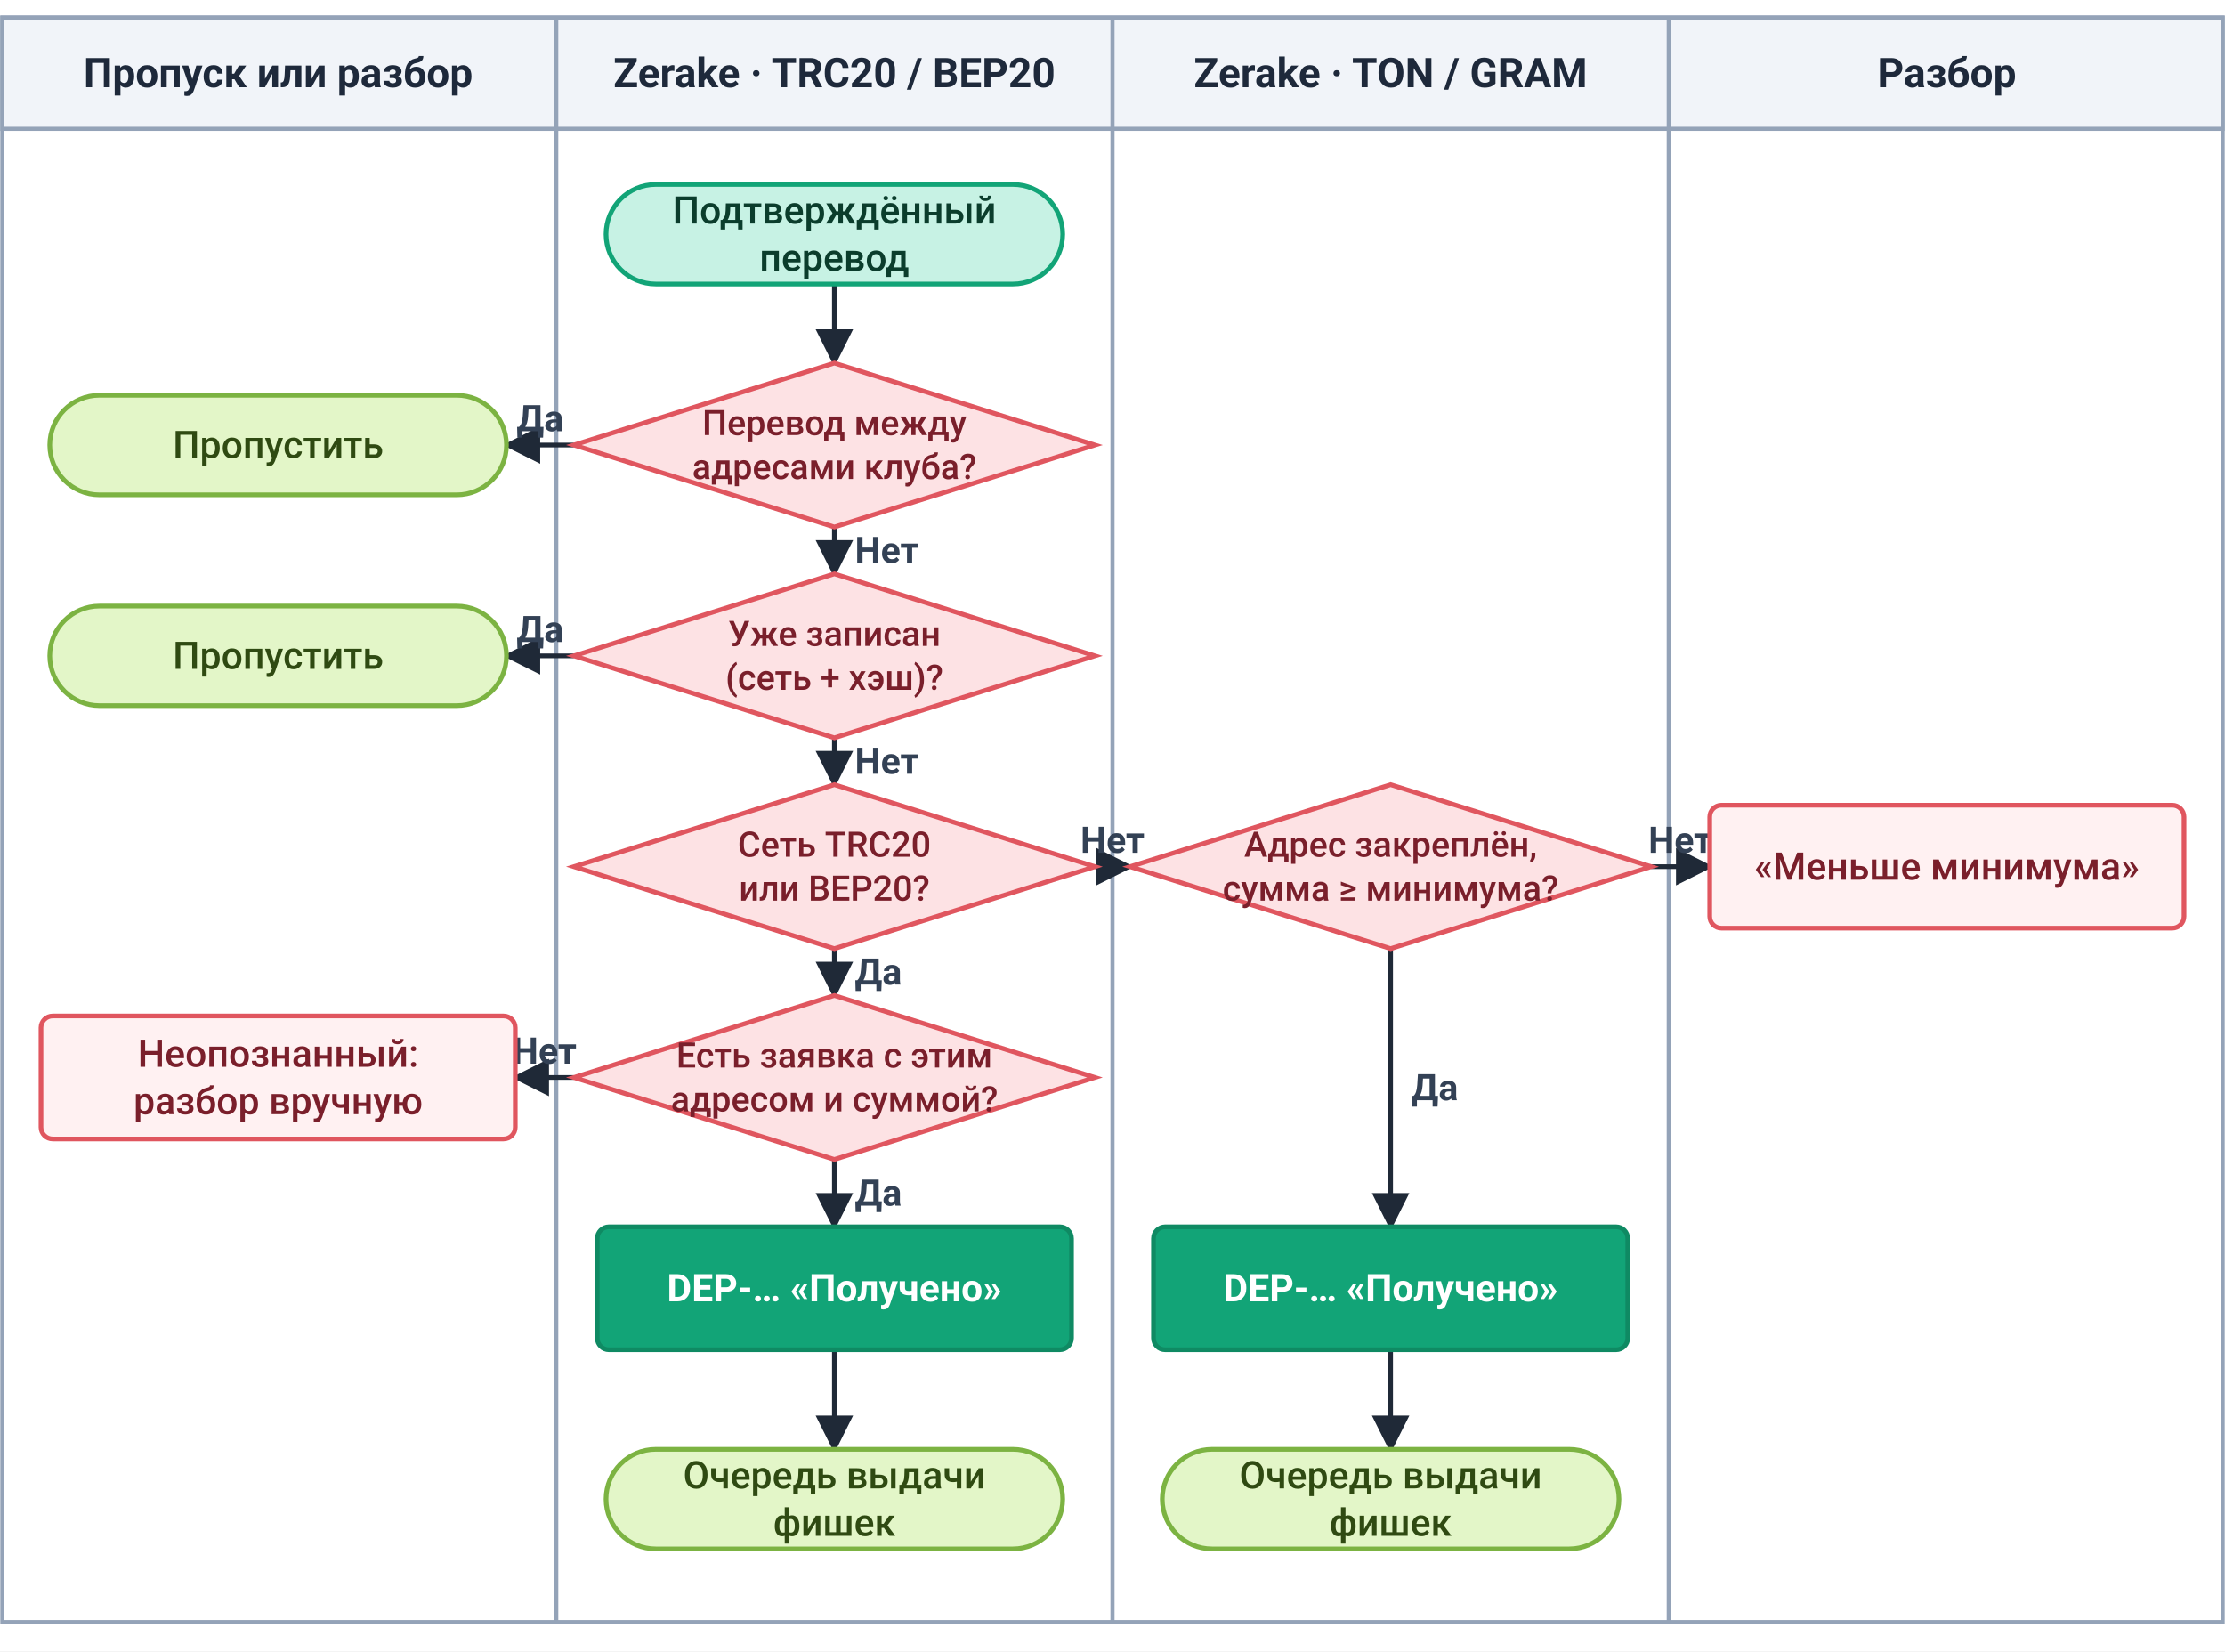
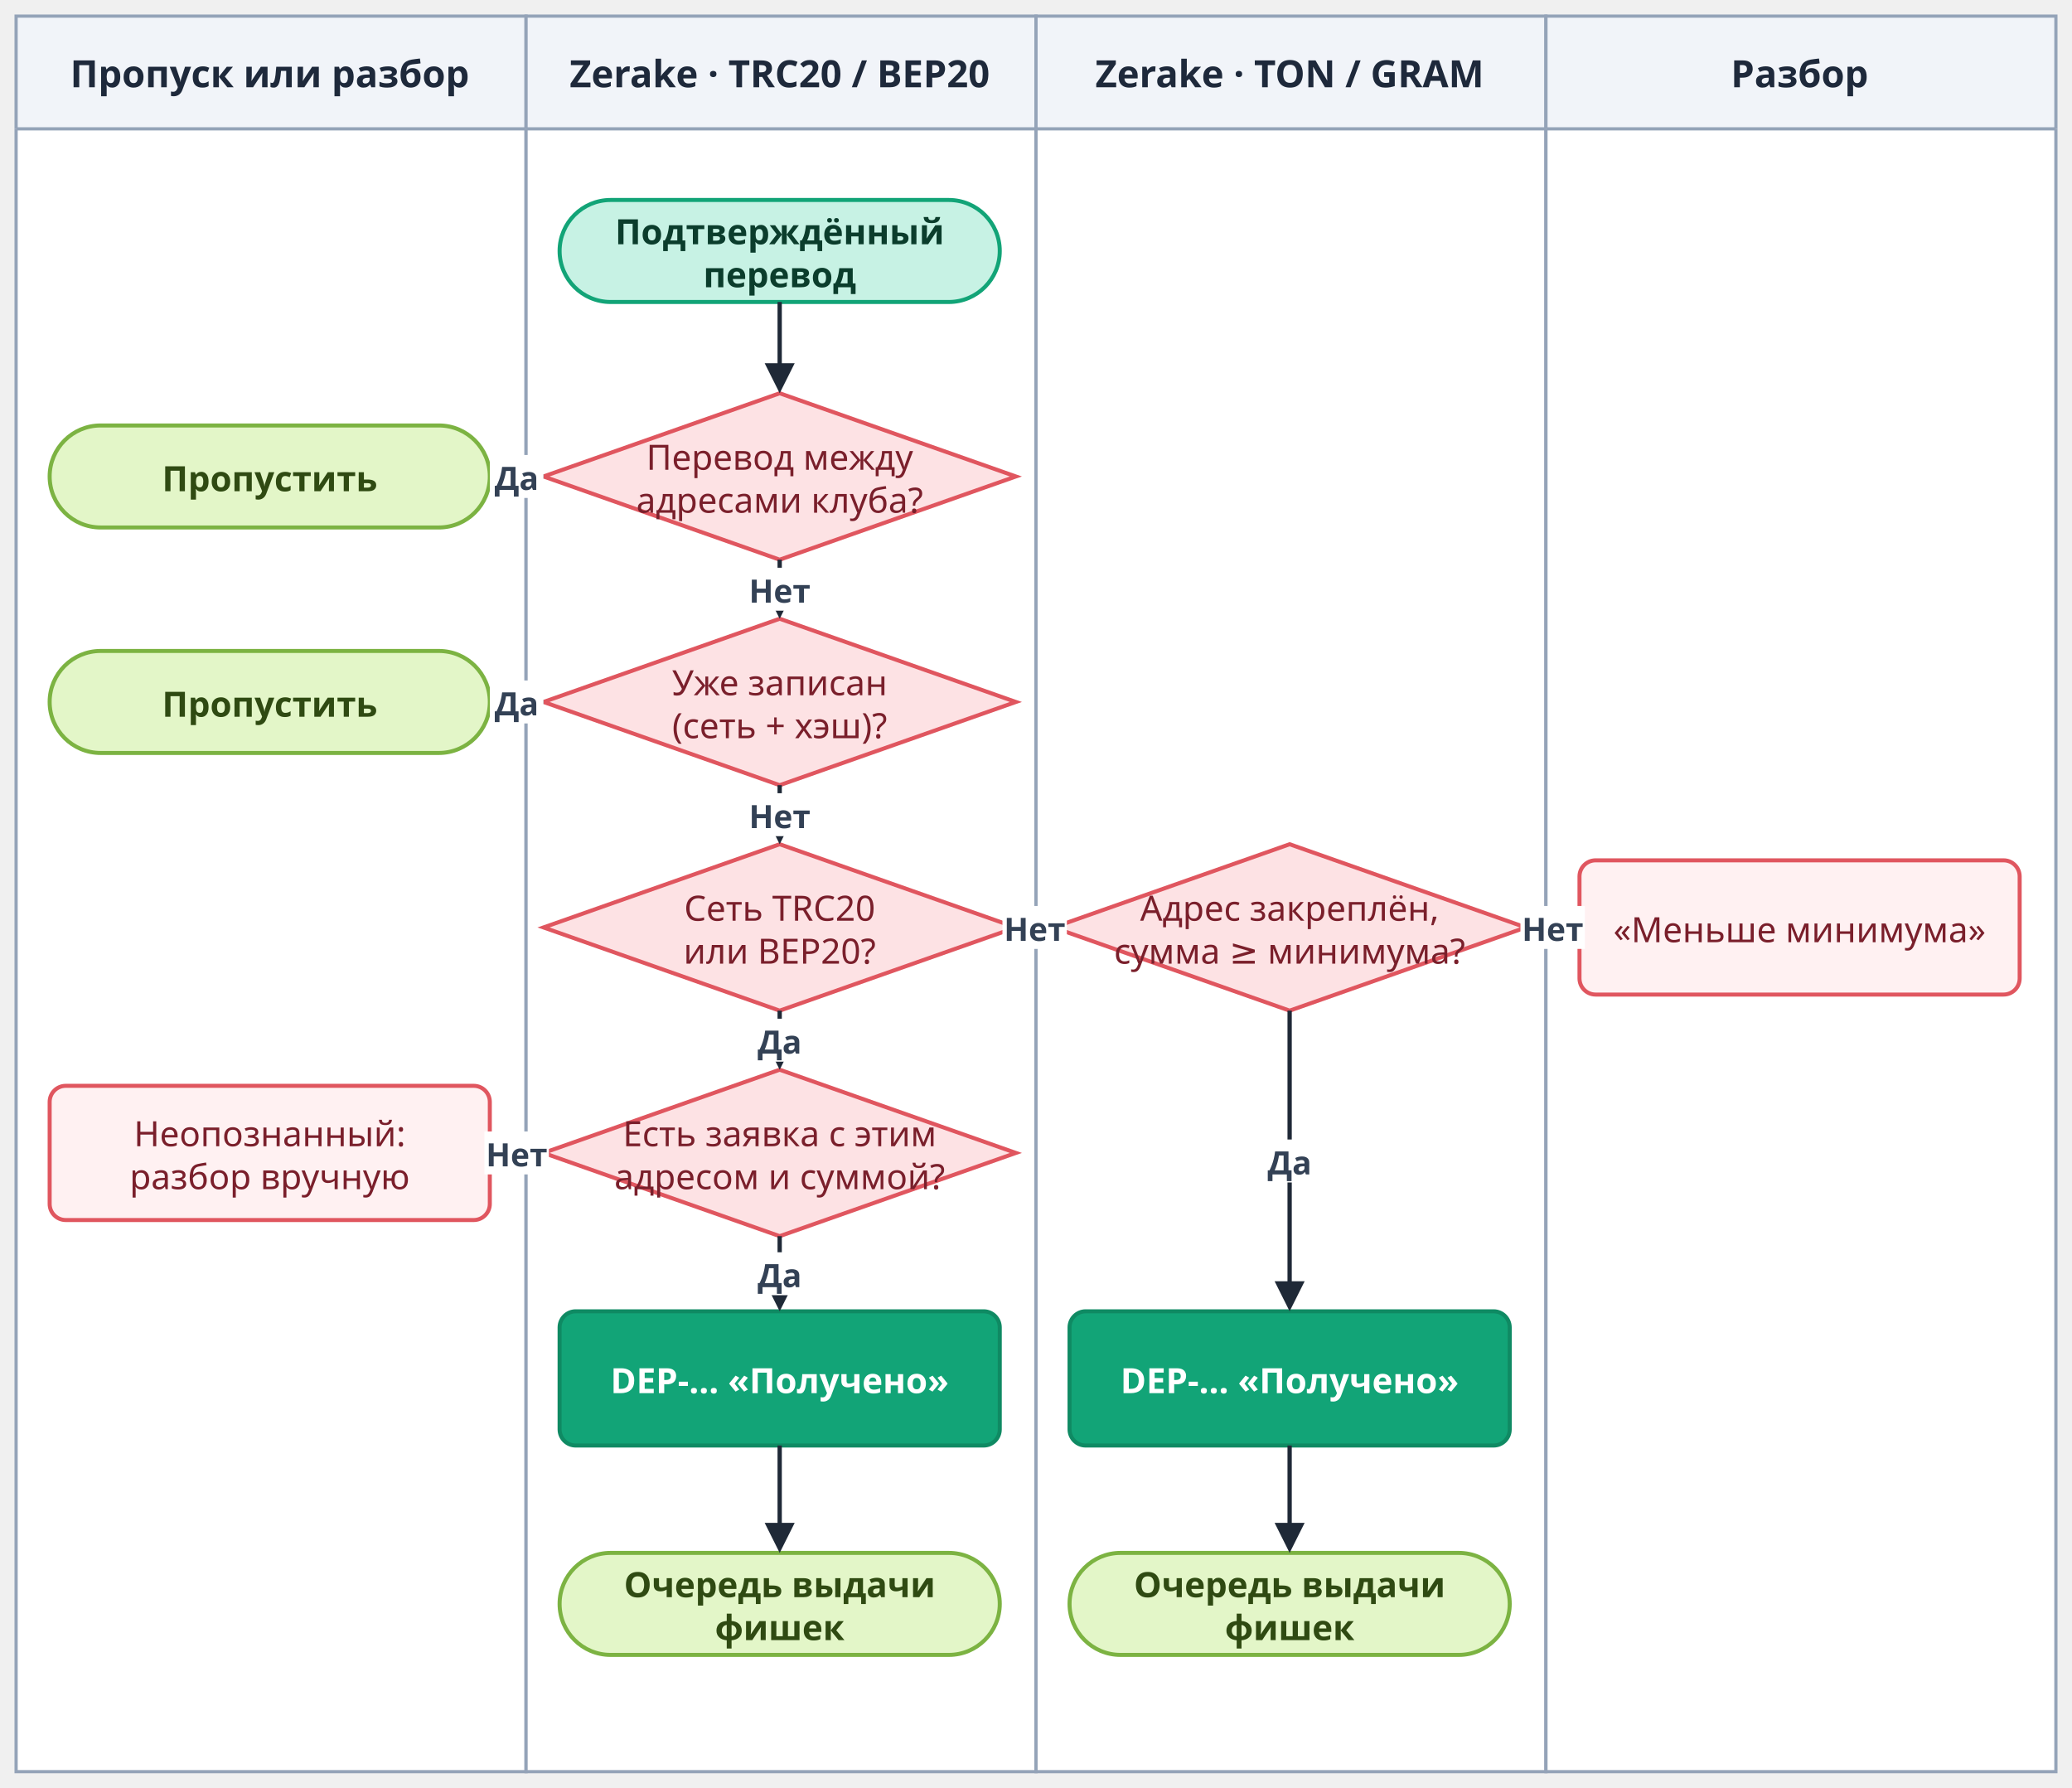
- <svg xmlns="http://www.w3.org/2000/svg" viewBox="0 0 760 564" width="760" height="564" font-family="Segoe UI, -apple-system, Roboto, Helvetica, Arial, sans-serif">
-   <defs>
-     <marker id="arr" viewBox="0 0 10 10" refX="9" refY="5" markerWidth="8" markerHeight="8" orient="auto-start-reverse">
-       <path d="M0,0 L10,5 L0,10 z" fill="#1f2937" />
-     </marker>
-   </defs>
-   <rect width="760" height="564" fill="#ffffff" />
-   <rect x="0.8" y="6" width="758.4" height="548" fill="#ffffff" stroke="#94a3b8" stroke-width="1.4" />
-   <rect x="0.8" y="6" width="758.4" height="38" fill="#f1f4f9" stroke="#94a3b8" stroke-width="1.4" />
-   <text x="95.0" y="25.0" text-anchor="middle" dominant-baseline="central" font-size="14" font-weight="600" fill="#1e293b">Пропуск или разбор</text>
-   <line x1="190" y1="6" x2="190" y2="554" stroke="#94a3b8" stroke-width="1.4" />
-   <text x="285.0" y="25.0" text-anchor="middle" dominant-baseline="central" font-size="14" font-weight="600" fill="#1e293b">Zerake · TRC20 / BEP20</text>
-   <line x1="380" y1="6" x2="380" y2="554" stroke="#94a3b8" stroke-width="1.4" />
-   <text x="475.0" y="25.0" text-anchor="middle" dominant-baseline="central" font-size="14" font-weight="600" fill="#1e293b">Zerake · TON / GRAM</text>
-   <line x1="570" y1="6" x2="570" y2="554" stroke="#94a3b8" stroke-width="1.4" />
-   <text x="665.0" y="25.0" text-anchor="middle" dominant-baseline="central" font-size="14" font-weight="600" fill="#1e293b">Разбор</text>
-   <path d="M285.0,97.0 L285.0,124.0" fill="none" stroke="#1f2937" stroke-width="1.6" marker-end="url(#arr)" />
-   <path d="M196.0,152.0 L173.0,152.0" fill="none" stroke="#1f2937" stroke-width="1.6" marker-end="url(#arr)" />
-   <text x="184.5" y="143.0" text-anchor="middle" dominant-baseline="central" font-size="12.5" font-weight="600" fill="#334155">Да</text>
-   <path d="M285.0,180.0 L285.0,196.0" fill="none" stroke="#1f2937" stroke-width="1.6" marker-end="url(#arr)" />
-   <text x="292.0" y="188.0" text-anchor="start" dominant-baseline="central" font-size="12.5" font-weight="600" fill="#334155">Нет</text>
-   <path d="M196.0,224.0 L173.0,224.0" fill="none" stroke="#1f2937" stroke-width="1.6" marker-end="url(#arr)" />
-   <text x="184.5" y="215.0" text-anchor="middle" dominant-baseline="central" font-size="12.5" font-weight="600" fill="#334155">Да</text>
-   <path d="M285.0,252.0 L285.0,268.0" fill="none" stroke="#1f2937" stroke-width="1.6" marker-end="url(#arr)" />
-   <text x="292.0" y="260.0" text-anchor="start" dominant-baseline="central" font-size="12.5" font-weight="600" fill="#334155">Нет</text>
-   <path d="M374.0,296.0 L386.0,296.0" fill="none" stroke="#1f2937" stroke-width="1.6" marker-end="url(#arr)" />
-   <text x="380.0" y="287.0" text-anchor="middle" dominant-baseline="central" font-size="12.5" font-weight="600" fill="#334155">Нет</text>
-   <path d="M285.0,324.0 L285.0,340.0" fill="none" stroke="#1f2937" stroke-width="1.6" marker-end="url(#arr)" />
-   <text x="292.0" y="332.0" text-anchor="start" dominant-baseline="central" font-size="12.5" font-weight="600" fill="#334155">Да</text>
-   <path d="M564.0,296.0 L584.0,296.0" fill="none" stroke="#1f2937" stroke-width="1.6" marker-end="url(#arr)" />
-   <text x="574.0" y="287.0" text-anchor="middle" dominant-baseline="central" font-size="12.5" font-weight="600" fill="#334155">Нет</text>
-   <path d="M475.0,324.0 L475.0,419.0" fill="none" stroke="#1f2937" stroke-width="1.6" marker-end="url(#arr)" />
-   <text x="482.0" y="371.5" text-anchor="start" dominant-baseline="central" font-size="12.5" font-weight="600" fill="#334155">Да</text>
-   <path d="M285.0,396.0 L285.0,419.0" fill="none" stroke="#1f2937" stroke-width="1.6" marker-end="url(#arr)" />
-   <text x="292.0" y="407.5" text-anchor="start" dominant-baseline="central" font-size="12.5" font-weight="600" fill="#334155">Да</text>
-   <path d="M196.0,368.0 L176.0,368.0" fill="none" stroke="#1f2937" stroke-width="1.6" marker-end="url(#arr)" />
-   <text x="186.0" y="359.0" text-anchor="middle" dominant-baseline="central" font-size="12.5" font-weight="600" fill="#334155">Нет</text>
-   <path d="M285.0,461.0 L285.0,495.0" fill="none" stroke="#1f2937" stroke-width="1.6" marker-end="url(#arr)" />
-   <path d="M475.0,461.0 L475.0,495.0" fill="none" stroke="#1f2937" stroke-width="1.6" marker-end="url(#arr)" />
-   <rect x="207.0" y="63.0" width="156" height="34" rx="17.0" fill="#c7f2e4" stroke="#12a477" stroke-width="1.6" />
-   <text x="285.0" y="71.9" text-anchor="middle" dominant-baseline="central" font-size="13" font-weight="500" fill="#0b3d2c">Подтверждённый</text>
-   <text x="285.0" y="88.1" text-anchor="middle" dominant-baseline="central" font-size="13" font-weight="500" fill="#0b3d2c">перевод</text>
-   <polygon points="285.0,124.0 374.0,152.0 285.0,180.0 196.0,152.0" fill="#fde2e4" stroke="#e0565f" stroke-width="1.6" />
-   <text x="285.0" y="144.5" text-anchor="middle" dominant-baseline="central" font-size="12" font-weight="500" fill="#7a1f2b">Перевод между</text>
-   <text x="285.0" y="159.5" text-anchor="middle" dominant-baseline="central" font-size="12" font-weight="500" fill="#7a1f2b">адресами клуба?</text>
-   <rect x="17.0" y="135.0" width="156" height="34" rx="17.0" fill="#e3f6c8" stroke="#7cb342" stroke-width="1.6" />
-   <text x="95.0" y="152.0" text-anchor="middle" dominant-baseline="central" font-size="13" font-weight="500" fill="#2f4a12">Пропустить</text>
-   <polygon points="285.0,196.0 374.0,224.0 285.0,252.0 196.0,224.0" fill="#fde2e4" stroke="#e0565f" stroke-width="1.6" />
-   <text x="285.0" y="216.5" text-anchor="middle" dominant-baseline="central" font-size="12" font-weight="500" fill="#7a1f2b">Уже записан</text>
-   <text x="285.0" y="231.5" text-anchor="middle" dominant-baseline="central" font-size="12" font-weight="500" fill="#7a1f2b">(сеть + хэш)?</text>
-   <rect x="17.0" y="207.0" width="156" height="34" rx="17.0" fill="#e3f6c8" stroke="#7cb342" stroke-width="1.6" />
-   <text x="95.0" y="224.0" text-anchor="middle" dominant-baseline="central" font-size="13" font-weight="500" fill="#2f4a12">Пропустить</text>
-   <polygon points="285.0,268.0 374.0,296.0 285.0,324.0 196.0,296.0" fill="#fde2e4" stroke="#e0565f" stroke-width="1.6" />
-   <text x="285.0" y="288.5" text-anchor="middle" dominant-baseline="central" font-size="12" font-weight="500" fill="#7a1f2b">Сеть TRC20</text>
-   <text x="285.0" y="303.5" text-anchor="middle" dominant-baseline="central" font-size="12" font-weight="500" fill="#7a1f2b">или BEP20?</text>
-   <polygon points="475.0,268.0 564.0,296.0 475.0,324.0 386.0,296.0" fill="#fde2e4" stroke="#e0565f" stroke-width="1.6" />
-   <text x="475.0" y="288.5" text-anchor="middle" dominant-baseline="central" font-size="12" font-weight="500" fill="#7a1f2b">Адрес закреплён,</text>
-   <text x="475.0" y="303.5" text-anchor="middle" dominant-baseline="central" font-size="12" font-weight="500" fill="#7a1f2b">сумма ≥ минимума?</text>
-   <rect x="584.0" y="275.0" width="162" height="42" rx="4" fill="#fff1f2" stroke="#e0565f" stroke-width="1.6" />
-   <text x="665.0" y="296.0" text-anchor="middle" dominant-baseline="central" font-size="13" font-weight="500" fill="#7a1f2b">«Меньше минимума»</text>
-   <polygon points="285.0,340.0 374.0,368.0 285.0,396.0 196.0,368.0" fill="#fde2e4" stroke="#e0565f" stroke-width="1.6" />
-   <text x="285.0" y="360.5" text-anchor="middle" dominant-baseline="central" font-size="12" font-weight="500" fill="#7a1f2b">Есть заявка с этим</text>
-   <text x="285.0" y="375.5" text-anchor="middle" dominant-baseline="central" font-size="12" font-weight="500" fill="#7a1f2b">адресом и суммой?</text>
-   <rect x="14.0" y="347.0" width="162" height="42" rx="4" fill="#fff1f2" stroke="#e0565f" stroke-width="1.6" />
-   <text x="95.0" y="359.9" text-anchor="middle" dominant-baseline="central" font-size="13" font-weight="500" fill="#7a1f2b">Неопознанный:</text>
-   <text x="95.0" y="376.1" text-anchor="middle" dominant-baseline="central" font-size="13" font-weight="500" fill="#7a1f2b">разбор вручную</text>
-   <rect x="204.0" y="419.0" width="162" height="42" rx="4" fill="#12a477" stroke="#0f8a63" stroke-width="1.6" />
-   <text x="285.0" y="440.0" text-anchor="middle" dominant-baseline="central" font-size="13" font-weight="600" fill="#ffffff">DEP-… «Получено»</text>
-   <rect x="394.0" y="419.0" width="162" height="42" rx="4" fill="#12a477" stroke="#0f8a63" stroke-width="1.6" />
-   <text x="475.0" y="440.0" text-anchor="middle" dominant-baseline="central" font-size="13" font-weight="600" fill="#ffffff">DEP-… «Получено»</text>
-   <rect x="207.0" y="495.0" width="156" height="34" rx="17.0" fill="#e3f6c8" stroke="#7cb342" stroke-width="1.6" />
-   <text x="285.0" y="503.9" text-anchor="middle" dominant-baseline="central" font-size="13" font-weight="500" fill="#2f4a12">Очередь выдачи</text>
-   <text x="285.0" y="520.1" text-anchor="middle" dominant-baseline="central" font-size="13" font-weight="500" fill="#2f4a12">фишек</text>
-   <rect x="397.0" y="495.0" width="156" height="34" rx="17.0" fill="#e3f6c8" stroke="#7cb342" stroke-width="1.6" />
-   <text x="475.0" y="503.9" text-anchor="middle" dominant-baseline="central" font-size="13" font-weight="500" fill="#2f4a12">Очередь выдачи</text>
-   <text x="475.0" y="520.1" text-anchor="middle" dominant-baseline="central" font-size="13" font-weight="500" fill="#2f4a12">фишек</text>
+ <svg xmlns="http://www.w3.org/2000/svg" width="772" height="666" role="img" aria-label="Как сервер разбирает каждый перевод" viewBox="814.5 -5.5 772 666" style="">
+   <g>
+     <g />
+     <g transform="translate(820,0) scale(1)">
+       <g transform="translate(0.5,0.5)" style="visibility: visible;">
+         <path d="M 0 42 L 0 0 L 190 0 L 190 42" fill="#f1f4f9" stroke="#94a3b8" stroke-width="1.2" stroke-miterlimit="10" pointer-events="all" style="fill: light-dark(rgb(241, 244, 249), rgb(25, 28, 32)); stroke: light-dark(rgb(148, 163, 184), rgb(87, 100, 118));" />
+         <path d="M 0 42 L 0 654 L 190 654 L 190 42" fill="#ffffff" stroke="#94a3b8" stroke-width="1.2" stroke-miterlimit="10" pointer-events="all" style="fill: light-dark(rgb(255, 255, 255), rgb(18, 18, 18)); stroke: light-dark(rgb(148, 163, 184), rgb(87, 100, 118));" />
+         <path d="M 0 42 L 190 42" fill="none" stroke="white" stroke-width="9.2" stroke-miterlimit="10" pointer-events="stroke" style="stroke: light-dark(rgb(148, 163, 184), rgb(87, 100, 118));" visibility="hidden" vector-effect="non-scaling-stroke" />
+         <path d="M 0 42 L 190 42" fill="none" stroke="#94a3b8" stroke-width="1.2" stroke-miterlimit="10" pointer-events="all" style="stroke: light-dark(rgb(148, 163, 184), rgb(87, 100, 118));" />
+       </g>
+       <g style="">
+         <g fill="#1E293B" font-family="'Segoe UI'" font-weight="bold" text-anchor="middle" font-size="14px" style="fill: light-dark(rgb(30, 41, 59), rgb(195, 204, 220));">
+           <text x="95" y="27">Пропуск или разбор</text>
+         </g>
+       </g>
+       <g transform="translate(0.5,0.5)" style="visibility: visible;">
+         <path d="M 190 42 L 190 0 L 380 0 L 380 42" fill="#f1f4f9" stroke="#94a3b8" stroke-width="1.2" stroke-miterlimit="10" pointer-events="all" style="fill: light-dark(rgb(241, 244, 249), rgb(25, 28, 32)); stroke: light-dark(rgb(148, 163, 184), rgb(87, 100, 118));" />
+         <path d="M 190 42 L 190 654 L 380 654 L 380 42" fill="#ffffff" stroke="#94a3b8" stroke-width="1.2" stroke-miterlimit="10" pointer-events="all" style="fill: light-dark(rgb(255, 255, 255), rgb(18, 18, 18)); stroke: light-dark(rgb(148, 163, 184), rgb(87, 100, 118));" />
+         <path d="M 190 42 L 380 42" fill="none" stroke="white" stroke-width="9.2" stroke-miterlimit="10" pointer-events="stroke" style="stroke: light-dark(rgb(148, 163, 184), rgb(87, 100, 118));" visibility="hidden" vector-effect="non-scaling-stroke" />
+         <path d="M 190 42 L 380 42" fill="none" stroke="#94a3b8" stroke-width="1.2" stroke-miterlimit="10" pointer-events="all" style="stroke: light-dark(rgb(148, 163, 184), rgb(87, 100, 118));" />
+       </g>
+       <g style="">
+         <g fill="#1E293B" font-family="'Segoe UI'" font-weight="bold" text-anchor="middle" font-size="14px" style="fill: light-dark(rgb(30, 41, 59), rgb(195, 204, 220));">
+           <text x="285" y="27">Zerake · TRC20 / BEP20</text>
+         </g>
+       </g>
+       <g transform="translate(0.5,0.5)" style="visibility: visible;">
+         <path d="M 380 42 L 380 0 L 570 0 L 570 42" fill="#f1f4f9" stroke="#94a3b8" stroke-width="1.2" stroke-miterlimit="10" pointer-events="all" style="fill: light-dark(rgb(241, 244, 249), rgb(25, 28, 32)); stroke: light-dark(rgb(148, 163, 184), rgb(87, 100, 118));" />
+         <path d="M 380 42 L 380 654 L 570 654 L 570 42" fill="#ffffff" stroke="#94a3b8" stroke-width="1.2" stroke-miterlimit="10" pointer-events="all" style="fill: light-dark(rgb(255, 255, 255), rgb(18, 18, 18)); stroke: light-dark(rgb(148, 163, 184), rgb(87, 100, 118));" />
+         <path d="M 380 42 L 570 42" fill="none" stroke="white" stroke-width="9.2" stroke-miterlimit="10" pointer-events="stroke" style="stroke: light-dark(rgb(148, 163, 184), rgb(87, 100, 118));" visibility="hidden" vector-effect="non-scaling-stroke" />
+         <path d="M 380 42 L 570 42" fill="none" stroke="#94a3b8" stroke-width="1.2" stroke-miterlimit="10" pointer-events="all" style="stroke: light-dark(rgb(148, 163, 184), rgb(87, 100, 118));" />
+       </g>
+       <g style="">
+         <g fill="#1E293B" font-family="'Segoe UI'" font-weight="bold" text-anchor="middle" font-size="14px" style="fill: light-dark(rgb(30, 41, 59), rgb(195, 204, 220));">
+           <text x="475" y="27">Zerake · TON / GRAM</text>
+         </g>
+       </g>
+       <g transform="translate(0.5,0.5)" style="visibility: visible;">
+         <path d="M 570 42 L 570 0 L 760 0 L 760 42" fill="#f1f4f9" stroke="#94a3b8" stroke-width="1.2" stroke-miterlimit="10" pointer-events="all" style="fill: light-dark(rgb(241, 244, 249), rgb(25, 28, 32)); stroke: light-dark(rgb(148, 163, 184), rgb(87, 100, 118));" />
+         <path d="M 570 42 L 570 654 L 760 654 L 760 42" fill="#ffffff" stroke="#94a3b8" stroke-width="1.2" stroke-miterlimit="10" pointer-events="all" style="fill: light-dark(rgb(255, 255, 255), rgb(18, 18, 18)); stroke: light-dark(rgb(148, 163, 184), rgb(87, 100, 118));" />
+         <path d="M 570 42 L 760 42" fill="none" stroke="white" stroke-width="9.2" stroke-miterlimit="10" pointer-events="stroke" style="stroke: light-dark(rgb(148, 163, 184), rgb(87, 100, 118));" visibility="hidden" vector-effect="non-scaling-stroke" />
+         <path d="M 570 42 L 760 42" fill="none" stroke="#94a3b8" stroke-width="1.2" stroke-miterlimit="10" pointer-events="all" style="stroke: light-dark(rgb(148, 163, 184), rgb(87, 100, 118));" />
+       </g>
+       <g style="">
+         <g fill="#1E293B" font-family="'Segoe UI'" font-weight="bold" text-anchor="middle" font-size="14px" style="fill: light-dark(rgb(30, 41, 59), rgb(195, 204, 220));">
+           <text x="665" y="27">Разбор</text>
+         </g>
+       </g>
+       <g style="visibility: visible;">
+         <rect x="203" y="69" width="164" height="38" rx="19" ry="19" fill="#c7f2e4" stroke="#12a477" stroke-width="1.5" pointer-events="all" style="fill: light-dark(rgb(199, 242, 228), rgb(9, 46, 34)); stroke: light-dark(rgb(18, 164, 119), rgb(29, 155, 116));" />
+       </g>
+       <g style="">
+         <g fill="#0B3D2C" font-family="'Segoe UI'" font-weight="bold" text-anchor="middle" font-size="13px" style="fill: light-dark(rgb(11, 61, 44), rgb(162, 205, 191));">
+           <text x="285" y="85.5">Подтверждённый</text>
+           <text x="285" y="101.5">перевод</text>
+         </g>
+       </g>
+       <g style="visibility: visible;">
+         <path d="M 285 141 L 373 172 L 285 203 L 197 172 Z" fill="#fde2e4" stroke="#e0565f" stroke-width="1.5" stroke-miterlimit="10" pointer-events="all" style="fill: light-dark(rgb(253, 226, 228), rgb(56, 33, 35)); stroke: light-dark(rgb(224, 86, 95), rgb(230, 112, 120));" />
+       </g>
+       <g style="">
+         <g fill="#7A1F2B" font-family="'Segoe UI'" text-anchor="middle" font-size="13px" style="fill: light-dark(rgb(122, 31, 43), rgb(253, 175, 185));">
+           <text x="285" y="169.5">Перевод между</text>
+           <text x="285" y="185.5">адресами клуба?</text>
+         </g>
+       </g>
+       <g style="visibility: visible;">
+         <rect x="13" y="153" width="164" height="38" rx="19" ry="19" fill="#e3f6c8" stroke="#7cb342" stroke-width="1.5" pointer-events="all" style="fill: light-dark(rgb(227, 246, 200), rgb(22, 38, 0)); stroke: light-dark(rgb(124, 179, 66), rgb(69, 117, 20));" />
+       </g>
+       <g style="">
+         <g fill="#2F4A12" font-family="'Segoe UI'" font-weight="bold" text-anchor="middle" font-size="13px" style="fill: light-dark(rgb(47, 74, 18), rgb(168, 191, 143));">
+           <text x="95" y="177.5">Пропустить</text>
+         </g>
+       </g>
+       <g style="visibility: visible;">
+         <path d="M 285 225 L 373 256 L 285 287 L 197 256 Z" fill="#fde2e4" stroke="#e0565f" stroke-width="1.5" stroke-miterlimit="10" pointer-events="all" style="fill: light-dark(rgb(253, 226, 228), rgb(56, 33, 35)); stroke: light-dark(rgb(224, 86, 95), rgb(230, 112, 120));" />
+       </g>
+       <g style="">
+         <g fill="#7A1F2B" font-family="'Segoe UI'" text-anchor="middle" font-size="13px" style="fill: light-dark(rgb(122, 31, 43), rgb(253, 175, 185));">
+           <text x="285" y="253.5">Уже записан</text>
+           <text x="285" y="269.5">(сеть + хэш)?</text>
+         </g>
+       </g>
+       <g style="visibility: visible;">
+         <rect x="13" y="237" width="164" height="38" rx="19" ry="19" fill="#e3f6c8" stroke="#7cb342" stroke-width="1.5" pointer-events="all" style="fill: light-dark(rgb(227, 246, 200), rgb(22, 38, 0)); stroke: light-dark(rgb(124, 179, 66), rgb(69, 117, 20));" />
+       </g>
+       <g style="">
+         <g fill="#2F4A12" font-family="'Segoe UI'" font-weight="bold" text-anchor="middle" font-size="13px" style="fill: light-dark(rgb(47, 74, 18), rgb(168, 191, 143));">
+           <text x="95" y="261.5">Пропустить</text>
+         </g>
+       </g>
+       <g style="visibility: visible;">
+         <path d="M 285 309 L 373 340 L 285 371 L 197 340 Z" fill="#fde2e4" stroke="#e0565f" stroke-width="1.5" stroke-miterlimit="10" pointer-events="all" style="fill: light-dark(rgb(253, 226, 228), rgb(56, 33, 35)); stroke: light-dark(rgb(224, 86, 95), rgb(230, 112, 120));" />
+       </g>
+       <g style="">
+         <g fill="#7A1F2B" font-family="'Segoe UI'" text-anchor="middle" font-size="13px" style="fill: light-dark(rgb(122, 31, 43), rgb(253, 175, 185));">
+           <text x="285" y="337.5">Сеть TRC20</text>
+           <text x="285" y="353.5">или BEP20?</text>
+         </g>
+       </g>
+       <g style="visibility: visible;">
+         <path d="M 475 309 L 563 340 L 475 371 L 387 340 Z" fill="#fde2e4" stroke="#e0565f" stroke-width="1.5" stroke-miterlimit="10" pointer-events="all" style="fill: light-dark(rgb(253, 226, 228), rgb(56, 33, 35)); stroke: light-dark(rgb(224, 86, 95), rgb(230, 112, 120));" />
+       </g>
+       <g style="">
+         <g fill="#7A1F2B" font-family="'Segoe UI'" text-anchor="middle" font-size="13px" style="fill: light-dark(rgb(122, 31, 43), rgb(253, 175, 185));">
+           <text x="475" y="337.5">Адрес закреплён,</text>
+           <text x="475" y="353.5">сумма ≥ минимума?</text>
+         </g>
+       </g>
+       <g style="visibility: visible;">
+         <rect x="583" y="315" width="164" height="50" rx="6" ry="6" fill="#fff1f2" stroke="#e0565f" stroke-width="1.5" pointer-events="all" style="fill: light-dark(rgb(255, 241, 242), rgb(37, 25, 26)); stroke: light-dark(rgb(224, 86, 95), rgb(230, 112, 120));" />
+       </g>
+       <g style="">
+         <g fill="#7A1F2B" font-family="'Segoe UI'" text-anchor="middle" font-size="13px" style="fill: light-dark(rgb(122, 31, 43), rgb(253, 175, 185));">
+           <text x="665" y="345.5">«Меньше минимума»</text>
+         </g>
+       </g>
+       <g style="visibility: visible;">
+         <path d="M 285 393 L 373 424 L 285 455 L 197 424 Z" fill="#fde2e4" stroke="#e0565f" stroke-width="1.5" stroke-miterlimit="10" pointer-events="all" style="fill: light-dark(rgb(253, 226, 228), rgb(56, 33, 35)); stroke: light-dark(rgb(224, 86, 95), rgb(230, 112, 120));" />
+       </g>
+       <g style="">
+         <g fill="#7A1F2B" font-family="'Segoe UI'" text-anchor="middle" font-size="13px" style="fill: light-dark(rgb(122, 31, 43), rgb(253, 175, 185));">
+           <text x="285" y="421.5">Есть заявка с этим</text>
+           <text x="285" y="437.5">адресом и суммой?</text>
+         </g>
+       </g>
+       <g style="visibility: visible;">
+         <rect x="13" y="399" width="164" height="50" rx="6" ry="6" fill="#fff1f2" stroke="#e0565f" stroke-width="1.5" pointer-events="all" style="fill: light-dark(rgb(255, 241, 242), rgb(37, 25, 26)); stroke: light-dark(rgb(224, 86, 95), rgb(230, 112, 120));" />
+       </g>
+       <g style="">
+         <g fill="#7A1F2B" font-family="'Segoe UI'" text-anchor="middle" font-size="13px" style="fill: light-dark(rgb(122, 31, 43), rgb(253, 175, 185));">
+           <text x="95" y="421.5">Неопознанный:</text>
+           <text x="95" y="437.5">разбор вручную</text>
+         </g>
+       </g>
+       <g style="visibility: visible;">
+         <rect x="203" y="483" width="164" height="50" rx="6" ry="6" fill="#12a477" stroke="#0f8a63" stroke-width="1.5" pointer-events="all" style="fill: light-dark(rgb(18, 164, 119), rgb(29, 155, 116)); stroke: light-dark(rgb(15, 138, 99), rgb(62, 168, 134));" />
+       </g>
+       <g style="">
+         <g fill="#FFFFFF" font-family="'Segoe UI'" font-weight="bold" text-anchor="middle" font-size="13px" style="fill: light-dark(rgb(255, 255, 255), rgb(18, 18, 18));">
+           <text x="285" y="513.5">DEP-… «Получено»</text>
+         </g>
+       </g>
+       <g style="visibility: visible;">
+         <rect x="393" y="483" width="164" height="50" rx="6" ry="6" fill="#12a477" stroke="#0f8a63" stroke-width="1.5" pointer-events="all" style="fill: light-dark(rgb(18, 164, 119), rgb(29, 155, 116)); stroke: light-dark(rgb(15, 138, 99), rgb(62, 168, 134));" />
+       </g>
+       <g style="">
+         <g fill="#FFFFFF" font-family="'Segoe UI'" font-weight="bold" text-anchor="middle" font-size="13px" style="fill: light-dark(rgb(255, 255, 255), rgb(18, 18, 18));">
+           <text x="475" y="513.5">DEP-… «Получено»</text>
+         </g>
+       </g>
+       <g style="visibility: visible;">
+         <rect x="203" y="573" width="164" height="38" rx="19" ry="19" fill="#e3f6c8" stroke="#7cb342" stroke-width="1.5" pointer-events="all" style="fill: light-dark(rgb(227, 246, 200), rgb(22, 38, 0)); stroke: light-dark(rgb(124, 179, 66), rgb(69, 117, 20));" />
+       </g>
+       <g style="">
+         <g fill="#2F4A12" font-family="'Segoe UI'" font-weight="bold" text-anchor="middle" font-size="13px" style="fill: light-dark(rgb(47, 74, 18), rgb(168, 191, 143));">
+           <text x="285" y="589.5">Очередь выдачи</text>
+           <text x="285" y="605.5">фишек</text>
+         </g>
+       </g>
+       <g style="visibility: visible;">
+         <rect x="393" y="573" width="164" height="38" rx="19" ry="19" fill="#e3f6c8" stroke="#7cb342" stroke-width="1.5" pointer-events="all" style="fill: light-dark(rgb(227, 246, 200), rgb(22, 38, 0)); stroke: light-dark(rgb(124, 179, 66), rgb(69, 117, 20));" />
+       </g>
+       <g style="">
+         <g fill="#2F4A12" font-family="'Segoe UI'" font-weight="bold" text-anchor="middle" font-size="13px" style="fill: light-dark(rgb(47, 74, 18), rgb(168, 191, 143));">
+           <text x="475" y="589.5">Очередь выдачи</text>
+           <text x="475" y="605.5">фишек</text>
+         </g>
+       </g>
+       <g style="visibility: visible;">
+         <path d="M 285 107 L 285 122 Q 285 127 285 124 L 285 122.5 Q 285 121 285 125.81 L 285 130.61" fill="none" stroke="white" stroke-width="9.6" stroke-miterlimit="10" pointer-events="stroke" style="stroke: light-dark(rgb(31, 41, 55), rgb(196, 204, 216));" visibility="hidden" vector-effect="non-scaling-stroke" />
+         <path d="M 285 107 L 285 122 Q 285 127 285 124 L 285 122.5 Q 285 121 285 125.81 L 285 130.61" fill="none" stroke="#1f2937" stroke-width="1.6" stroke-miterlimit="10" pointer-events="stroke" style="stroke: light-dark(rgb(31, 41, 55), rgb(196, 204, 216));" />
+         <path d="M 285 139.21 L 280.7 130.61 L 289.3 130.61 Z" fill="#1f2937" stroke="#1f2937" stroke-width="1.6" stroke-miterlimit="10" pointer-events="all" style="fill: light-dark(rgb(31, 41, 55), rgb(196, 204, 216)); stroke: light-dark(rgb(31, 41, 55), rgb(196, 204, 216));" />
+       </g>
+       <g style="visibility: visible;">
+         <path d="M 197 172 L 182 172 Q 177 172 182 172 L 192 172 Q 197 172 192.19 172 L 187.39 172" fill="none" stroke="white" stroke-width="9.6" stroke-miterlimit="10" pointer-events="stroke" style="stroke: light-dark(rgb(31, 41, 55), rgb(196, 204, 216));" visibility="hidden" vector-effect="non-scaling-stroke" />
+         <path d="M 197 172 L 182 172 Q 177 172 182 172 L 192 172 Q 197 172 192.19 172 L 187.39 172" fill="none" stroke="#1f2937" stroke-width="1.6" stroke-miterlimit="10" pointer-events="stroke" style="stroke: light-dark(rgb(31, 41, 55), rgb(196, 204, 216));" />
+         <path d="M 178.79 172 L 187.39 167.7 L 187.39 176.3 Z" fill="#1f2937" stroke="#1f2937" stroke-width="1.6" stroke-miterlimit="10" pointer-events="all" style="fill: light-dark(rgb(31, 41, 55), rgb(196, 204, 216)); stroke: light-dark(rgb(31, 41, 55), rgb(196, 204, 216));" />
+       </g>
+       <g style="">
+         <g fill="#334155" font-family="'Segoe UI'" font-weight="bold" text-anchor="middle" font-size="12px" style="fill: light-dark(rgb(51, 65, 85), rgb(172, 184, 201));">
+           <rect fill="#FFFFFF" stroke="none" x="177" y="164" width="20" height="16" stroke-width="0" style="fill: light-dark(rgb(255, 255, 255), rgb(18, 18, 18));" />
+           <text x="187" y="177">Да</text>
+         </g>
+       </g>
+       <g style="visibility: visible;">
+         <path d="M 285 203 L 285 218 Q 285 223 285 218 L 285 210 Q 285 205 285 209.81 L 285 214.61" fill="none" stroke="white" stroke-width="9.6" stroke-miterlimit="10" pointer-events="stroke" style="stroke: light-dark(rgb(31, 41, 55), rgb(196, 204, 216));" visibility="hidden" vector-effect="non-scaling-stroke" />
+         <path d="M 285 203 L 285 218 Q 285 223 285 218 L 285 210 Q 285 205 285 209.81 L 285 214.61" fill="none" stroke="#1f2937" stroke-width="1.6" stroke-miterlimit="10" pointer-events="stroke" style="stroke: light-dark(rgb(31, 41, 55), rgb(196, 204, 216));" />
+         <path d="M 285 223.21 L 280.7 214.61 L 289.3 214.61 Z" fill="#1f2937" stroke="#1f2937" stroke-width="1.6" stroke-miterlimit="10" pointer-events="all" style="fill: light-dark(rgb(31, 41, 55), rgb(196, 204, 216)); stroke: light-dark(rgb(31, 41, 55), rgb(196, 204, 216));" />
+       </g>
+       <g style="">
+         <g fill="#334155" font-family="'Segoe UI'" font-weight="bold" text-anchor="middle" font-size="12px" style="fill: light-dark(rgb(51, 65, 85), rgb(172, 184, 201));">
+           <rect fill="#FFFFFF" stroke="none" x="273" y="206" width="24" height="16" stroke-width="0" style="fill: light-dark(rgb(255, 255, 255), rgb(18, 18, 18));" />
+           <text x="285" y="219">Нет</text>
+         </g>
+       </g>
+       <g style="visibility: visible;">
+         <path d="M 197 256 L 182 256 Q 177 256 182 256 L 192 256 Q 197 256 192.19 256 L 187.39 256" fill="none" stroke="white" stroke-width="9.6" stroke-miterlimit="10" pointer-events="stroke" style="stroke: light-dark(rgb(31, 41, 55), rgb(196, 204, 216));" visibility="hidden" vector-effect="non-scaling-stroke" />
+         <path d="M 197 256 L 182 256 Q 177 256 182 256 L 192 256 Q 197 256 192.19 256 L 187.39 256" fill="none" stroke="#1f2937" stroke-width="1.6" stroke-miterlimit="10" pointer-events="stroke" style="stroke: light-dark(rgb(31, 41, 55), rgb(196, 204, 216));" />
+         <path d="M 178.79 256 L 187.39 251.7 L 187.39 260.3 Z" fill="#1f2937" stroke="#1f2937" stroke-width="1.6" stroke-miterlimit="10" pointer-events="all" style="fill: light-dark(rgb(31, 41, 55), rgb(196, 204, 216)); stroke: light-dark(rgb(31, 41, 55), rgb(196, 204, 216));" />
+       </g>
+       <g style="">
+         <g fill="#334155" font-family="'Segoe UI'" font-weight="bold" text-anchor="middle" font-size="12px" style="fill: light-dark(rgb(51, 65, 85), rgb(172, 184, 201));">
+           <rect fill="#FFFFFF" stroke="none" x="177" y="248" width="20" height="16" stroke-width="0" style="fill: light-dark(rgb(255, 255, 255), rgb(18, 18, 18));" />
+           <text x="187" y="261">Да</text>
+         </g>
+       </g>
+       <g style="visibility: visible;">
+         <path d="M 285 287 L 285 302 Q 285 307 285 302 L 285 294 Q 285 289 285 293.81 L 285 298.61" fill="none" stroke="white" stroke-width="9.6" stroke-miterlimit="10" pointer-events="stroke" style="stroke: light-dark(rgb(31, 41, 55), rgb(196, 204, 216));" visibility="hidden" vector-effect="non-scaling-stroke" />
+         <path d="M 285 287 L 285 302 Q 285 307 285 302 L 285 294 Q 285 289 285 293.81 L 285 298.61" fill="none" stroke="#1f2937" stroke-width="1.6" stroke-miterlimit="10" pointer-events="stroke" style="stroke: light-dark(rgb(31, 41, 55), rgb(196, 204, 216));" />
+         <path d="M 285 307.21 L 280.7 298.61 L 289.3 298.61 Z" fill="#1f2937" stroke="#1f2937" stroke-width="1.6" stroke-miterlimit="10" pointer-events="all" style="fill: light-dark(rgb(31, 41, 55), rgb(196, 204, 216)); stroke: light-dark(rgb(31, 41, 55), rgb(196, 204, 216));" />
+       </g>
+       <g style="">
+         <g fill="#334155" font-family="'Segoe UI'" font-weight="bold" text-anchor="middle" font-size="12px" style="fill: light-dark(rgb(51, 65, 85), rgb(172, 184, 201));">
+           <rect fill="#FFFFFF" stroke="none" x="273" y="290" width="24" height="16" stroke-width="0" style="fill: light-dark(rgb(255, 255, 255), rgb(18, 18, 18));" />
+           <text x="285" y="303">Нет</text>
+         </g>
+       </g>
+       <g style="visibility: visible;">
+         <path d="M 373 340 L 388 340 Q 393 340 388 340 L 372 340 Q 367 340 371.81 340 L 376.61 340" fill="none" stroke="white" stroke-width="9.6" stroke-miterlimit="10" pointer-events="stroke" style="stroke: light-dark(rgb(31, 41, 55), rgb(196, 204, 216));" visibility="hidden" vector-effect="non-scaling-stroke" />
+         <path d="M 373 340 L 388 340 Q 393 340 388 340 L 372 340 Q 367 340 371.81 340 L 376.61 340" fill="none" stroke="#1f2937" stroke-width="1.6" stroke-miterlimit="10" pointer-events="stroke" style="stroke: light-dark(rgb(31, 41, 55), rgb(196, 204, 216));" />
+         <path d="M 385.21 340 L 376.61 344.3 L 376.61 335.7 Z" fill="#1f2937" stroke="#1f2937" stroke-width="1.6" stroke-miterlimit="10" pointer-events="all" style="fill: light-dark(rgb(31, 41, 55), rgb(196, 204, 216)); stroke: light-dark(rgb(31, 41, 55), rgb(196, 204, 216));" />
+       </g>
+       <g style="">
+         <g fill="#334155" font-family="'Segoe UI'" font-weight="bold" text-anchor="middle" font-size="12px" style="fill: light-dark(rgb(51, 65, 85), rgb(172, 184, 201));">
+           <rect fill="#FFFFFF" stroke="none" x="368" y="332" width="24" height="16" stroke-width="0" style="fill: light-dark(rgb(255, 255, 255), rgb(18, 18, 18));" />
+           <text x="380" y="345">Нет</text>
+         </g>
+       </g>
+       <g style="visibility: visible;">
+         <path d="M 285 371 L 285 386 Q 285 391 285 386 L 285 378 Q 285 373 285 377.81 L 285 382.61" fill="none" stroke="white" stroke-width="9.6" stroke-miterlimit="10" pointer-events="stroke" style="stroke: light-dark(rgb(31, 41, 55), rgb(196, 204, 216));" visibility="hidden" vector-effect="non-scaling-stroke" />
+         <path d="M 285 371 L 285 386 Q 285 391 285 386 L 285 378 Q 285 373 285 377.81 L 285 382.61" fill="none" stroke="#1f2937" stroke-width="1.6" stroke-miterlimit="10" pointer-events="stroke" style="stroke: light-dark(rgb(31, 41, 55), rgb(196, 204, 216));" />
+         <path d="M 285 391.21 L 280.7 382.61 L 289.3 382.61 Z" fill="#1f2937" stroke="#1f2937" stroke-width="1.6" stroke-miterlimit="10" pointer-events="all" style="fill: light-dark(rgb(31, 41, 55), rgb(196, 204, 216)); stroke: light-dark(rgb(31, 41, 55), rgb(196, 204, 216));" />
+       </g>
+       <g style="">
+         <g fill="#334155" font-family="'Segoe UI'" font-weight="bold" text-anchor="middle" font-size="12px" style="fill: light-dark(rgb(51, 65, 85), rgb(172, 184, 201));">
+           <rect fill="#FFFFFF" stroke="none" x="275" y="374" width="20" height="16" stroke-width="0" style="fill: light-dark(rgb(255, 255, 255), rgb(18, 18, 18));" />
+           <text x="285" y="387">Да</text>
+         </g>
+       </g>
+       <g style="visibility: visible;">
+         <path d="M 563 340 L 578 340 Q 583 340 578 340 L 568 340 Q 563 340 567.81 340 L 572.61 340" fill="none" stroke="white" stroke-width="9.6" stroke-miterlimit="10" pointer-events="stroke" style="stroke: light-dark(rgb(31, 41, 55), rgb(196, 204, 216));" visibility="hidden" vector-effect="non-scaling-stroke" />
+         <path d="M 563 340 L 578 340 Q 583 340 578 340 L 568 340 Q 563 340 567.81 340 L 572.61 340" fill="none" stroke="#1f2937" stroke-width="1.6" stroke-miterlimit="10" pointer-events="stroke" style="stroke: light-dark(rgb(31, 41, 55), rgb(196, 204, 216));" />
+         <path d="M 581.21 340 L 572.61 344.3 L 572.61 335.7 Z" fill="#1f2937" stroke="#1f2937" stroke-width="1.6" stroke-miterlimit="10" pointer-events="all" style="fill: light-dark(rgb(31, 41, 55), rgb(196, 204, 216)); stroke: light-dark(rgb(31, 41, 55), rgb(196, 204, 216));" />
+       </g>
+       <g style="">
+         <g fill="#334155" font-family="'Segoe UI'" font-weight="bold" text-anchor="middle" font-size="12px" style="fill: light-dark(rgb(51, 65, 85), rgb(172, 184, 201));">
+           <rect fill="#FFFFFF" stroke="none" x="561" y="332" width="24" height="16" stroke-width="0" style="fill: light-dark(rgb(255, 255, 255), rgb(18, 18, 18));" />
+           <text x="573" y="345">Нет</text>
+         </g>
+       </g>
+       <g style="visibility: visible;">
+         <path d="M 475 371 L 475 472.61" fill="none" stroke="white" stroke-width="9.6" stroke-miterlimit="10" pointer-events="stroke" style="stroke: light-dark(rgb(31, 41, 55), rgb(196, 204, 216));" visibility="hidden" vector-effect="non-scaling-stroke" />
+         <path d="M 475 371 L 475 472.61" fill="none" stroke="#1f2937" stroke-width="1.6" stroke-miterlimit="10" pointer-events="stroke" style="stroke: light-dark(rgb(31, 41, 55), rgb(196, 204, 216));" />
+         <path d="M 475 481.21 L 470.7 472.61 L 479.3 472.61 Z" fill="#1f2937" stroke="#1f2937" stroke-width="1.6" stroke-miterlimit="10" pointer-events="all" style="fill: light-dark(rgb(31, 41, 55), rgb(196, 204, 216)); stroke: light-dark(rgb(31, 41, 55), rgb(196, 204, 216));" />
+       </g>
+       <g style="">
+         <g fill="#334155" font-family="'Segoe UI'" font-weight="bold" text-anchor="middle" font-size="12px" style="fill: light-dark(rgb(51, 65, 85), rgb(172, 184, 201));">
+           <rect fill="#FFFFFF" stroke="none" x="465" y="419" width="20" height="16" stroke-width="0" style="fill: light-dark(rgb(255, 255, 255), rgb(18, 18, 18));" />
+           <text x="475" y="432">Да</text>
+         </g>
+       </g>
+       <g style="visibility: visible;">
+         <path d="M 285 455 L 285 470 Q 285 475 285 470 L 285 466.5 Q 285 463 285 467.81 L 285 472.61" fill="none" stroke="white" stroke-width="9.6" stroke-miterlimit="10" pointer-events="stroke" style="stroke: light-dark(rgb(31, 41, 55), rgb(196, 204, 216));" visibility="hidden" vector-effect="non-scaling-stroke" />
+         <path d="M 285 455 L 285 470 Q 285 475 285 470 L 285 466.5 Q 285 463 285 467.81 L 285 472.61" fill="none" stroke="#1f2937" stroke-width="1.6" stroke-miterlimit="10" pointer-events="stroke" style="stroke: light-dark(rgb(31, 41, 55), rgb(196, 204, 216));" />
+         <path d="M 285 481.21 L 280.7 472.61 L 289.3 472.61 Z" fill="#1f2937" stroke="#1f2937" stroke-width="1.6" stroke-miterlimit="10" pointer-events="all" style="fill: light-dark(rgb(31, 41, 55), rgb(196, 204, 216)); stroke: light-dark(rgb(31, 41, 55), rgb(196, 204, 216));" />
+       </g>
+       <g style="">
+         <g fill="#334155" font-family="'Segoe UI'" font-weight="bold" text-anchor="middle" font-size="12px" style="fill: light-dark(rgb(51, 65, 85), rgb(172, 184, 201));">
+           <rect fill="#FFFFFF" stroke="none" x="275" y="461" width="20" height="16" stroke-width="0" style="fill: light-dark(rgb(255, 255, 255), rgb(18, 18, 18));" />
+           <text x="285" y="474">Да</text>
+         </g>
+       </g>
+       <g style="visibility: visible;">
+         <path d="M 197 424 L 182 424 Q 177 424 182 424 L 192 424 Q 197 424 192.19 424 L 187.39 424" fill="none" stroke="white" stroke-width="9.6" stroke-miterlimit="10" pointer-events="stroke" style="stroke: light-dark(rgb(31, 41, 55), rgb(196, 204, 216));" visibility="hidden" vector-effect="non-scaling-stroke" />
+         <path d="M 197 424 L 182 424 Q 177 424 182 424 L 192 424 Q 197 424 192.19 424 L 187.39 424" fill="none" stroke="#1f2937" stroke-width="1.6" stroke-miterlimit="10" pointer-events="stroke" style="stroke: light-dark(rgb(31, 41, 55), rgb(196, 204, 216));" />
+         <path d="M 178.79 424 L 187.39 419.7 L 187.39 428.3 Z" fill="#1f2937" stroke="#1f2937" stroke-width="1.6" stroke-miterlimit="10" pointer-events="all" style="fill: light-dark(rgb(31, 41, 55), rgb(196, 204, 216)); stroke: light-dark(rgb(31, 41, 55), rgb(196, 204, 216));" />
+       </g>
+       <g style="">
+         <g fill="#334155" font-family="'Segoe UI'" font-weight="bold" text-anchor="middle" font-size="12px" style="fill: light-dark(rgb(51, 65, 85), rgb(172, 184, 201));">
+           <rect fill="#FFFFFF" stroke="none" x="175" y="416" width="24" height="16" stroke-width="0" style="fill: light-dark(rgb(255, 255, 255), rgb(18, 18, 18));" />
+           <text x="187" y="429">Нет</text>
+         </g>
+       </g>
+       <g style="visibility: visible;">
+         <path d="M 285 533 L 285 562.61" fill="none" stroke="white" stroke-width="9.6" stroke-miterlimit="10" pointer-events="stroke" style="stroke: light-dark(rgb(31, 41, 55), rgb(196, 204, 216));" visibility="hidden" vector-effect="non-scaling-stroke" />
+         <path d="M 285 533 L 285 562.61" fill="none" stroke="#1f2937" stroke-width="1.6" stroke-miterlimit="10" pointer-events="stroke" style="stroke: light-dark(rgb(31, 41, 55), rgb(196, 204, 216));" />
+         <path d="M 285 571.21 L 280.7 562.61 L 289.3 562.61 Z" fill="#1f2937" stroke="#1f2937" stroke-width="1.6" stroke-miterlimit="10" pointer-events="all" style="fill: light-dark(rgb(31, 41, 55), rgb(196, 204, 216)); stroke: light-dark(rgb(31, 41, 55), rgb(196, 204, 216));" />
+       </g>
+       <g style="visibility: visible;">
+         <path d="M 475 533 L 475 562.61" fill="none" stroke="white" stroke-width="9.6" stroke-miterlimit="10" pointer-events="stroke" style="stroke: light-dark(rgb(31, 41, 55), rgb(196, 204, 216));" visibility="hidden" vector-effect="non-scaling-stroke" />
+         <path d="M 475 533 L 475 562.61" fill="none" stroke="#1f2937" stroke-width="1.6" stroke-miterlimit="10" pointer-events="stroke" style="stroke: light-dark(rgb(31, 41, 55), rgb(196, 204, 216));" />
+         <path d="M 475 571.21 L 470.7 562.61 L 479.3 562.61 Z" fill="#1f2937" stroke="#1f2937" stroke-width="1.6" stroke-miterlimit="10" pointer-events="all" style="fill: light-dark(rgb(31, 41, 55), rgb(196, 204, 216)); stroke: light-dark(rgb(31, 41, 55), rgb(196, 204, 216));" />
+       </g>
+     </g>
+     <g />
+     <g />
+   </g>
</svg>
